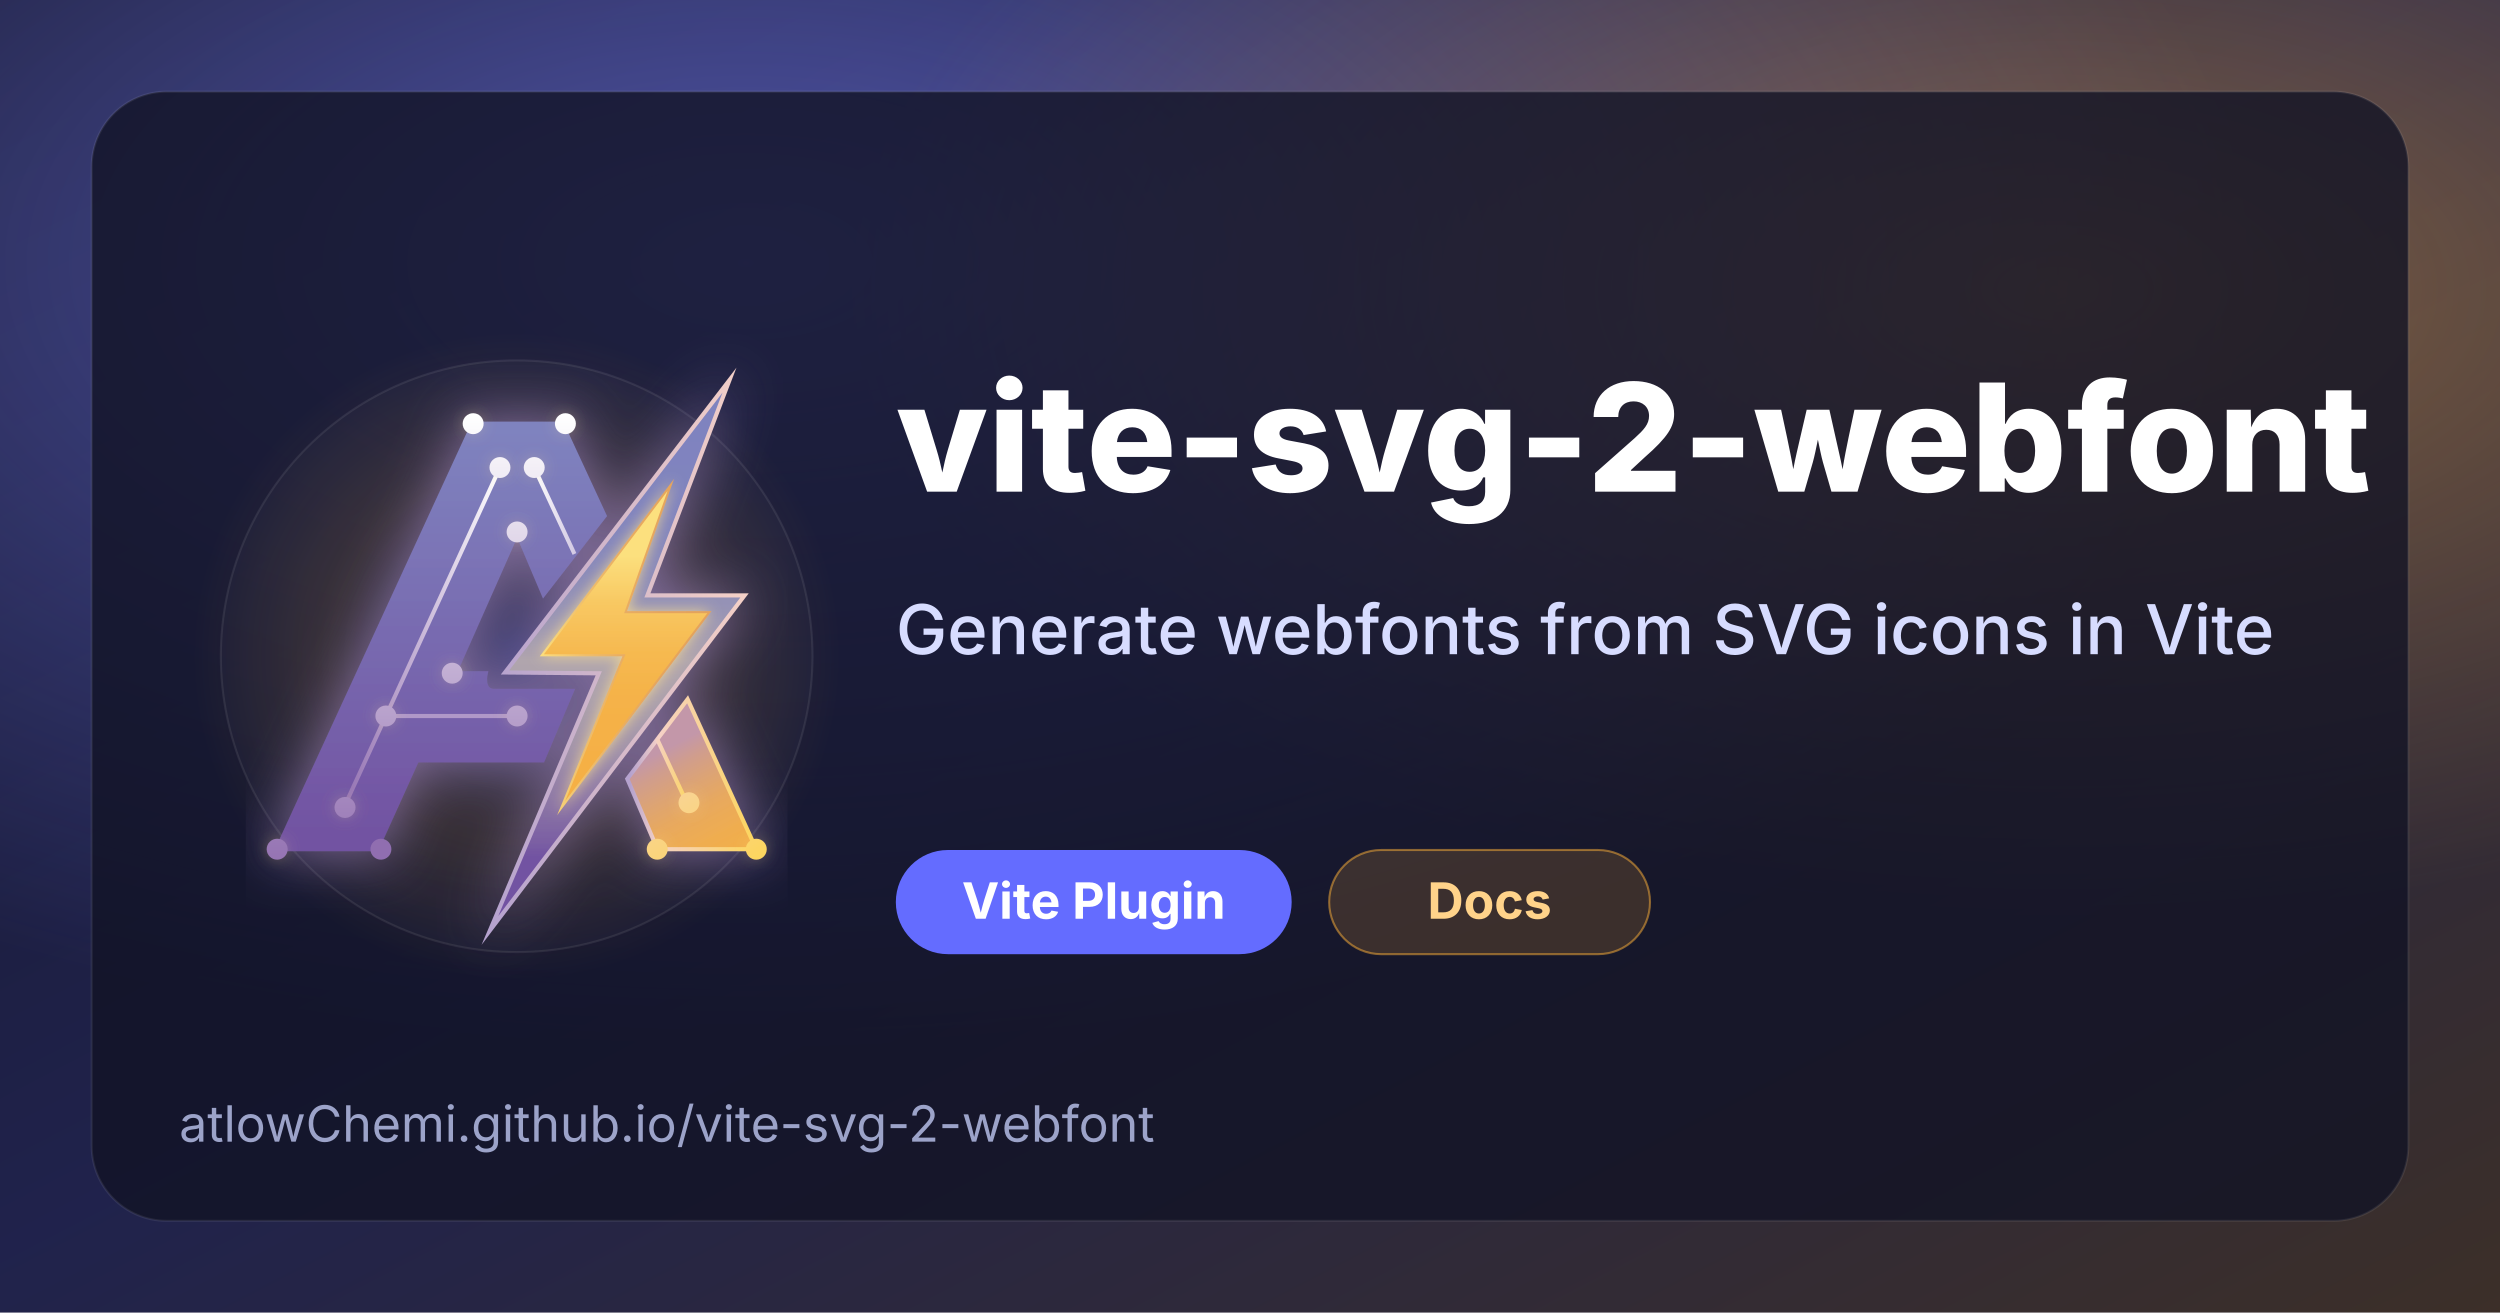
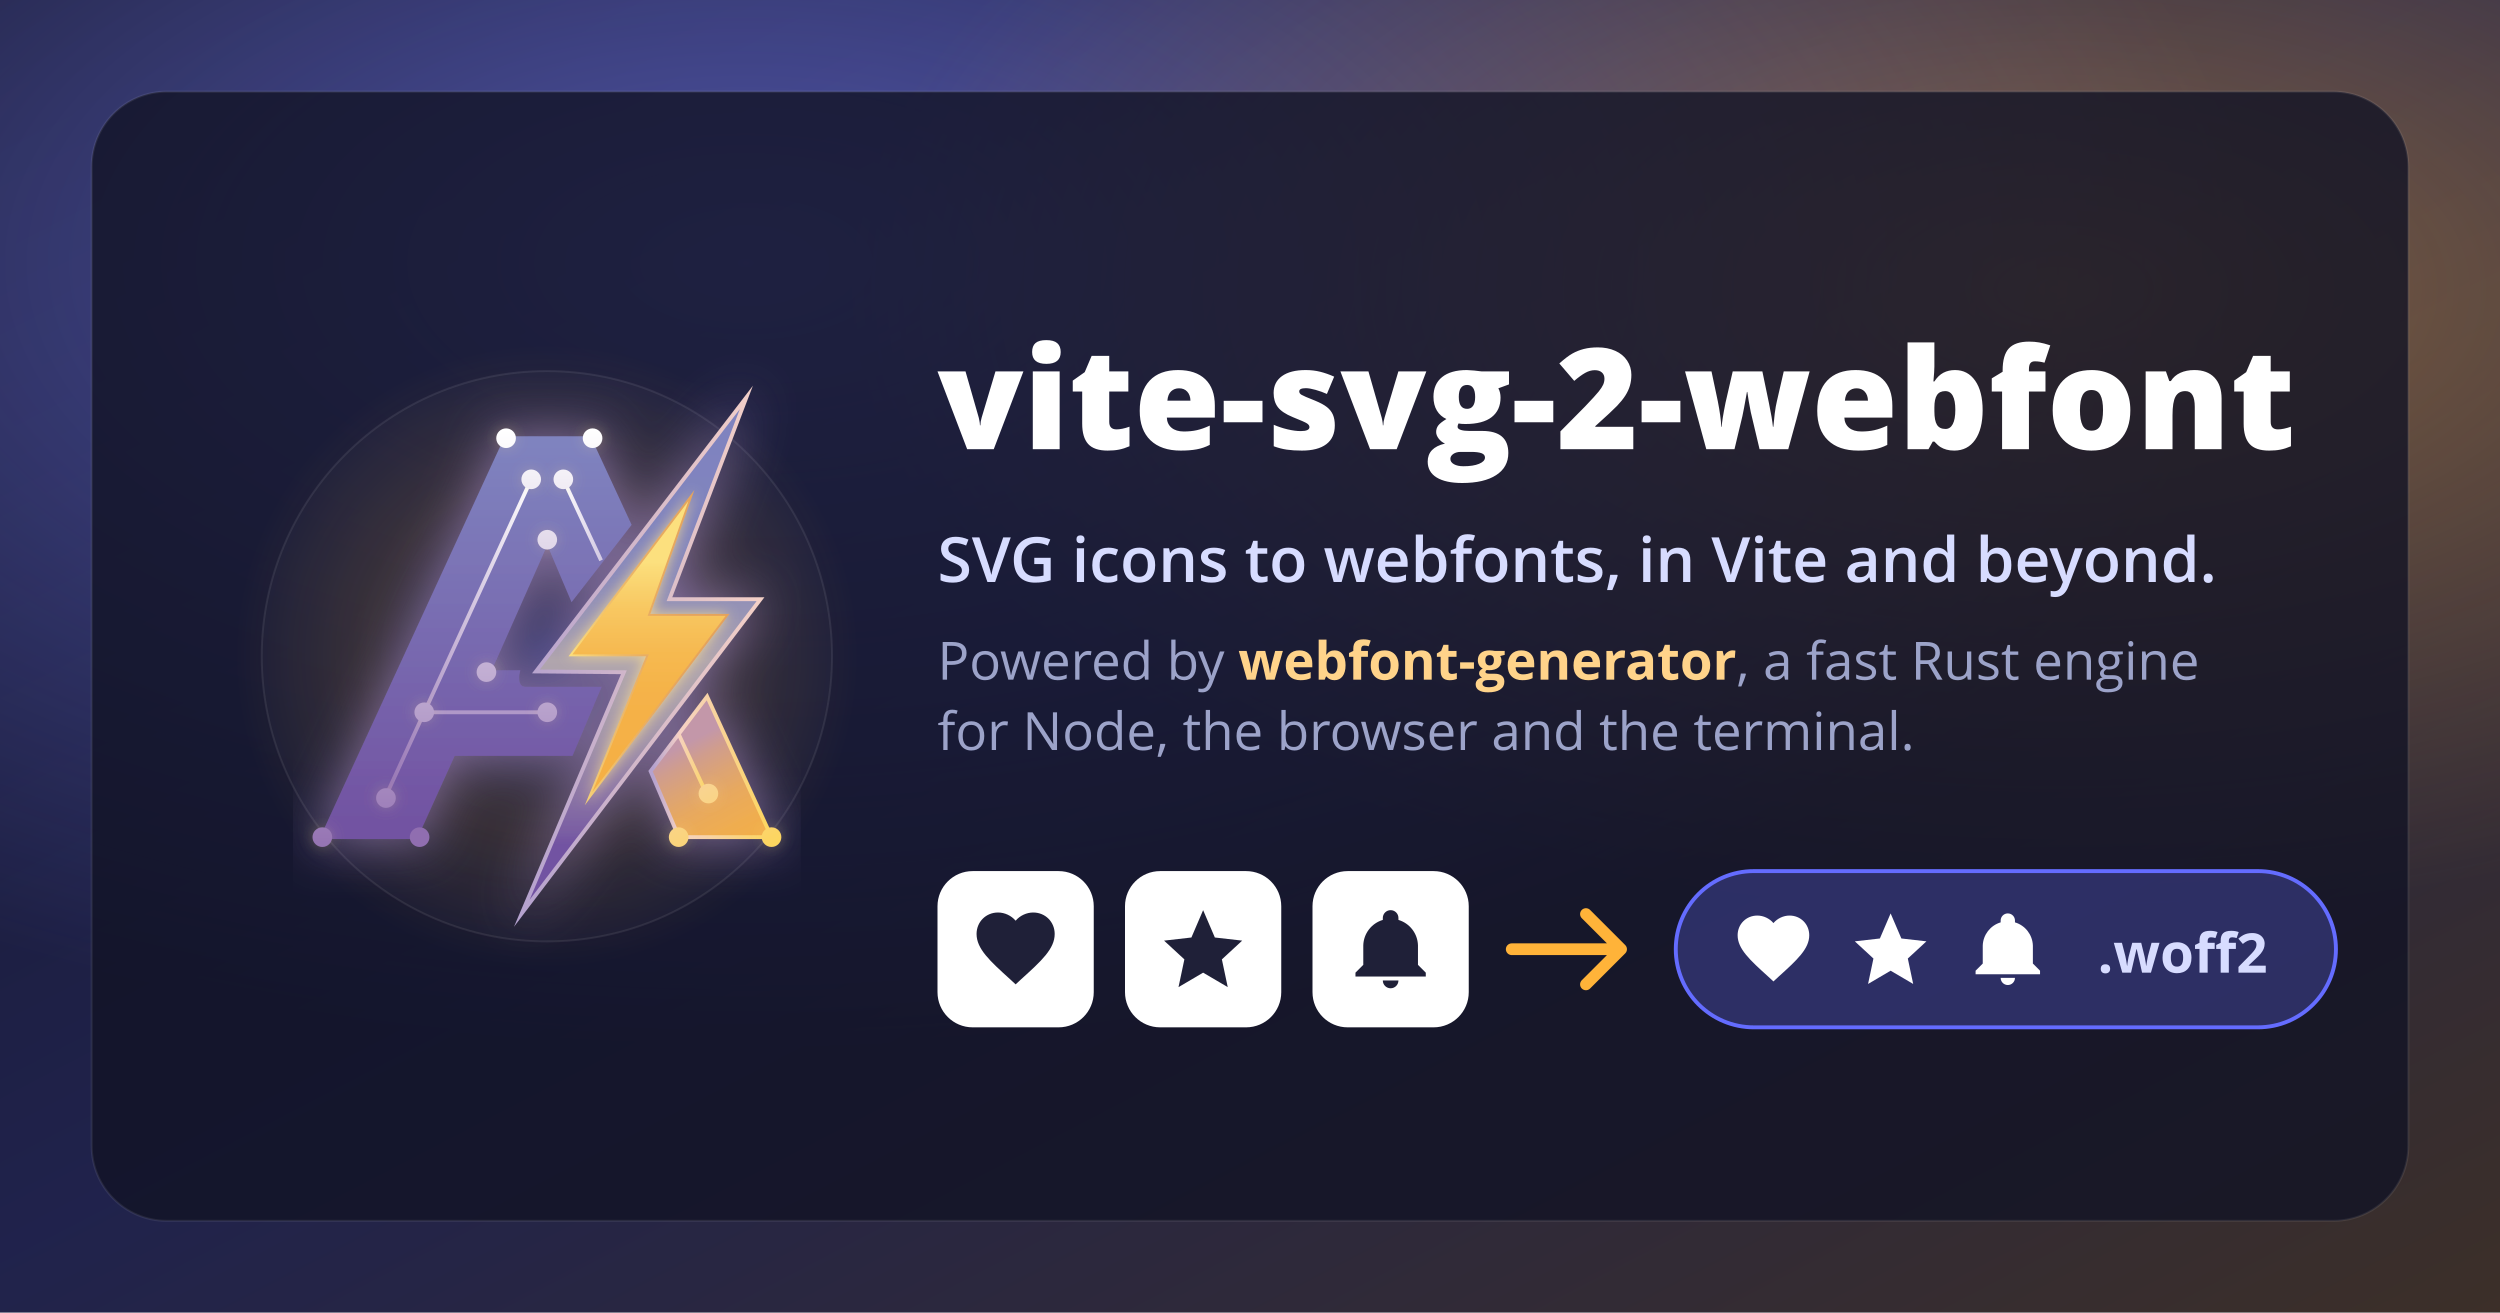
<svg xmlns="http://www.w3.org/2000/svg" aria-labelledby="title desc" viewBox="0 0 1200 630">
  <defs>
    <radialGradient id="b" cx="30%" cy="20%" r="60%">
      <stop offset="0%" stop-color="rgba(123, 130, 255, 0.55)" />
      <stop offset="100%" stop-color="rgba(123, 130, 255, 0)" />
    </radialGradient>
    <radialGradient id="c" cx="82%" cy="22%" r="48%">
      <stop offset="0%" stop-color="rgba(255, 179, 57, 0.42)" />
      <stop offset="100%" stop-color="rgba(255, 179, 57, 0)" />
    </radialGradient>
    <radialGradient id="d" cx="50%" cy="50%" r="50%">
      <stop offset="0%" stop-color="rgba(100, 108, 255, 0.24)" />
      <stop offset="58%" stop-color="rgba(255, 179, 57, 0.12)" />
      <stop offset="100%" stop-color="rgba(255, 179, 57, 0)" />
    </radialGradient>
    <linearGradient id="a" x1="0%" x2="100%" y1="0%" y2="100%">
      <stop offset="0%" stop-color="#1f2038" />
      <stop offset="48%" stop-color="#646cff" />
      <stop offset="100%" stop-color="#ffb339" />
    </linearGradient>
  </defs>
  <path fill="#111225" d="M0 0h1200v630H0z" />
  <path fill="url(#a)" d="M0 0h1200v630H0z" opacity=".18" />
  <path fill="url(#b)" d="M0 0h1200v630H0z" />
  <path fill="url(#c)" d="M0 0h1200v630H0z" />
  <rect width="1112" height="542" x="44" y="44" fill="rgba(17, 18, 37, 0.78)" stroke="rgba(255, 255, 255, 0.08)" rx="36" />
-   <circle cx="248" cy="315" r="155" fill="url(#d)" />
-   <circle cx="248" cy="315" r="142" fill="rgba(255, 255, 255, 0.02)" stroke="rgba(255, 255, 255, 0.08)" />
-   <svg width="260" height="320" x="118" y="155" aria-hidden="true" viewBox="0 0 784.08 835.57">
-     <defs>
-       <linearGradient id="e" x1="282.38" x2="282.38" y1="89.63" y2="670.33" gradientUnits="userSpaceOnUse">
-         <stop offset="0" stop-color="#7f83bf" />
-         <stop offset="1" stop-color="#7253a2" />
-       </linearGradient>
-       <linearGradient id="f" x1="281.79" x2="281.79" y1="700.09" y2="78.14" gradientUnits="userSpaceOnUse">
-         <stop offset="0" stop-color="#916eb0" />
-         <stop offset="1" stop-color="#fff" />
-       </linearGradient>
-       <linearGradient id="j" x1="730.22" x2="600.48" y1="804.26" y2="555.7" gradientUnits="userSpaceOnUse">
-         <stop offset="0" stop-color="#f5b045" />
-         <stop offset=".3" stop-color="#f3af47" />
-         <stop offset=".48" stop-color="#efad50" />
-         <stop offset=".64" stop-color="#e8a95e" />
-         <stop offset=".77" stop-color="#dda473" />
-         <stop offset=".9" stop-color="#d09d8d" />
-         <stop offset="1" stop-color="#c397a9" />
-       </linearGradient>
-       <linearGradient id="k" x1="548.72" x2="743.56" y1="587.16" y2="587.16" gradientUnits="userSpaceOnUse">
-         <stop offset=".04" stop-color="#b5a2ce" />
-         <stop offset=".25" stop-color="#f5d1c7" />
-         <stop offset="1" stop-color="#fdd657" />
-       </linearGradient>
-       <linearGradient id="l" x1="537.61" x2="537.61" y1="73.86" y2="708.1" gradientUnits="userSpaceOnUse">
-         <stop offset="0" stop-color="#7f83bf" />
-         <stop offset=".21" stop-color="#8184be" />
-         <stop offset=".34" stop-color="#8a8aba" />
-         <stop offset=".44" stop-color="#9894b5" />
-         <stop offset=".54" stop-color="#ada2ae" />
-         <stop offset=".55" stop-color="#b0a5ad" />
-         <stop offset=".64" stop-color="#aca0ac" />
-         <stop offset=".75" stop-color="#a293aa" />
-         <stop offset=".85" stop-color="#917ca7" />
-         <stop offset=".97" stop-color="#7a5ea3" />
-         <stop offset="1" stop-color="#7253a2" />
-       </linearGradient>
-       <linearGradient id="m" x1="341.22" x2="727.96" y1="417.79" y2="417.79" gradientUnits="userSpaceOnUse">
-         <stop offset=".04" stop-color="#b5a2ce" />
-         <stop offset="1" stop-color="#f5d1c7" />
-       </linearGradient>
-       <linearGradient id="n" x1="549.74" x2="549.74" y1="272.71" y2="570.2" gradientUnits="userSpaceOnUse">
-         <stop offset="0" stop-color="#fce07e" />
-         <stop offset=".03" stop-color="#fbdc79" />
-         <stop offset=".23" stop-color="#f8c862" />
-         <stop offset=".45" stop-color="#f6ba51" />
-         <stop offset=".69" stop-color="#f5b248" />
-         <stop offset="1" stop-color="#f5b045" />
-       </linearGradient>
-       <linearGradient id="p" x1="425.47" x2="674" y1="404.41" y2="404.41" gradientUnits="userSpaceOnUse">
-         <stop offset="0" stop-color="#fce07e" />
-         <stop offset=".06" stop-color="#f8d679" />
-         <stop offset=".26" stop-color="#efbf6c" />
-         <stop offset=".47" stop-color="#e9ae63" />
-         <stop offset=".7" stop-color="#e5a55d" />
-         <stop offset="1" stop-color="#e4a25c" />
-       </linearGradient>
-       <linearGradient id="h" x1="592.8" x2="644.18" y1="587.35" y2="587.35" gradientUnits="userSpaceOnUse">
-         <stop offset="0" stop-color="#f5d1c7" />
-         <stop offset="1" stop-color="#fdd657" />
-       </linearGradient>
-       <linearGradient id="q" x1="414.73" x2="478.44" y1="207.18" y2="207.18" gradientUnits="userSpaceOnUse">
-         <stop offset="0" stop-color="#fff" />
-         <stop offset="1" stop-color="#d1c7e2" />
-       </linearGradient>
-       <linearGradient id="r" x1="138.7" x2="367.86" y1="394.18" y2="394.18" gradientUnits="userSpaceOnUse" href="#e" />
-       <linearGradient id="s" x1="135.98" x2="370.59" y1="394.18" y2="394.18" gradientUnits="userSpaceOnUse" href="#f" />
-       <linearGradient id="g" x1="329.06" x2="329.06" y1="68.02" y2="737.26" gradientUnits="userSpaceOnUse">
-         <stop offset="0" stop-color="#fff" />
-         <stop offset="1" stop-color="#916eb0" />
-       </linearGradient>
-       <linearGradient id="u" x1="462.59" x2="462.59" y1="68.02" y2="737.26" gradientUnits="userSpaceOnUse" href="#g" />
-       <linearGradient id="w" x1="392.65" x2="392.65" y1="68.02" y2="737.26" gradientUnits="userSpaceOnUse" href="#g" />
-       <linearGradient id="y" x1="298.75" x2="298.75" y1="68.02" y2="737.26" gradientUnits="userSpaceOnUse" href="#g" />
-       <linearGradient id="A" x1="392.65" x2="392.65" y1="68.02" y2="737.26" gradientUnits="userSpaceOnUse" href="#g" />
-       <linearGradient id="C" x1="202.72" x2="202.72" y1="68.02" y2="737.26" gradientUnits="userSpaceOnUse" href="#g" />
-       <linearGradient id="E" x1="143.57" x2="143.57" y1="68.02" y2="737.26" gradientUnits="userSpaceOnUse" href="#g" />
-       <linearGradient id="G" x1="45.34" x2="45.34" y1="68.02" y2="737.26" gradientUnits="userSpaceOnUse" href="#g" />
-       <linearGradient id="I" x1="560.77" x2="713.49" y1="493.42" y2="751.59" gradientUnits="userSpaceOnUse" href="#h" />
-       <linearGradient id="K" x1="367.86" x2="367.86" y1="68.02" y2="737.26" gradientUnits="userSpaceOnUse" href="#g" />
-       <linearGradient id="M" x1="417.45" x2="417.45" y1="68.02" y2="737.26" gradientUnits="userSpaceOnUse" href="#g" />
-       <linearGradient id="O" x1="497.26" x2="649.99" y1="530.98" y2="789.16" gradientUnits="userSpaceOnUse" href="#h" />
-       <linearGradient id="Q" x1="603.47" x2="756.19" y1="468.16" y2="726.33" gradientUnits="userSpaceOnUse" href="#h" />
-       <filter id="i" width="1014.72" height="1075.92" x="-115.44" y="-120.23" filterUnits="userSpaceOnUse">
-         <feOffset />
-         <feGaussianBlur result="blur" stdDeviation="40" />
-         <feFlood flood-color="#9e84bd" flood-opacity=".75" />
-         <feComposite in2="blur" operator="in" />
-         <feComposite in="SourceGraphic" />
-       </filter>
-       <filter id="o" width="308.88" height="547.2" x="395.28" y="130.81" filterUnits="userSpaceOnUse">
-         <feOffset />
-         <feGaussianBlur result="blur-2" stdDeviation="10" />
-         <feFlood flood-color="#fee28f" flood-opacity=".75" />
-         <feComposite in2="blur-2" operator="in" />
-         <feComposite in="SourceGraphic" />
-       </filter>
-       <filter id="t" width="90.72" height="90.72" x="283.68" y="35.77" filterUnits="userSpaceOnUse">
-         <feOffset />
-         <feGaussianBlur result="blur-3" stdDeviation="10" />
-         <feFlood flood-color="#fee28f" flood-opacity=".22" />
-         <feComposite in2="blur-3" operator="in" />
-         <feComposite in="SourceGraphic" />
-       </filter>
-       <filter id="v" width="90.48" height="90.72" x="417.36" y="35.77" filterUnits="userSpaceOnUse">
-         <feOffset />
-         <feGaussianBlur result="blur-4" stdDeviation="10" />
-         <feFlood flood-color="#fee28f" flood-opacity=".22" />
-         <feComposite in2="blur-4" operator="in" />
-         <feComposite in="SourceGraphic" />
-       </filter>
-       <filter id="x" width="90.72" height="90.72" x="347.28" y="192.49" filterUnits="userSpaceOnUse">
-         <feOffset />
-         <feGaussianBlur result="blur-5" stdDeviation="10" />
-         <feFlood flood-color="#fee28f" flood-opacity=".22" />
-         <feComposite in2="blur-5" operator="in" />
-         <feComposite in="SourceGraphic" />
-       </filter>
-       <filter id="z" width="90.48" height="90.48" x="253.44" y="396.97" filterUnits="userSpaceOnUse">
-         <feOffset />
-         <feGaussianBlur result="blur-6" stdDeviation="10" />
-         <feFlood flood-color="#fee28f" flood-opacity=".22" />
-         <feComposite in2="blur-6" operator="in" />
-         <feComposite in="SourceGraphic" />
-       </filter>
-       <filter id="B" width="90.72" height="90.48" x="347.28" y="459.13" filterUnits="userSpaceOnUse">
-         <feOffset />
-         <feGaussianBlur result="blur-7" stdDeviation="10" />
-         <feFlood flood-color="#fee28f" flood-opacity=".22" />
-         <feComposite in2="blur-7" operator="in" />
-         <feComposite in="SourceGraphic" />
-       </filter>
-       <filter id="D" width="90.48" height="90.48" x="157.44" y="459.13" filterUnits="userSpaceOnUse">
-         <feOffset />
-         <feGaussianBlur result="blur-8" stdDeviation="10" />
-         <feFlood flood-color="#fee28f" flood-opacity=".22" />
-         <feComposite in2="blur-8" operator="in" />
-         <feComposite in="SourceGraphic" />
-       </filter>
-       <filter id="F" width="90.48" height="90.48" x="98.4" y="591.37" filterUnits="userSpaceOnUse">
-         <feOffset />
-         <feGaussianBlur result="blur-9" stdDeviation="10" />
-         <feFlood flood-color="#fee28f" flood-opacity=".22" />
-         <feComposite in2="blur-9" operator="in" />
-         <feComposite in="SourceGraphic" />
-       </filter>
-       <filter id="H" width="90.72" height="90.48" x="0" y="651.85" filterUnits="userSpaceOnUse">
-         <feOffset />
-         <feGaussianBlur result="blur-10" stdDeviation="10" />
-         <feFlood flood-color="#fee28f" flood-opacity=".22" />
-         <feComposite in2="blur-10" operator="in" />
-         <feComposite in="SourceGraphic" />
-       </filter>
-       <filter id="J" width="90.48" height="90.48" x="596.16" y="584.65" filterUnits="userSpaceOnUse">
-         <feOffset />
-         <feGaussianBlur result="blur-11" stdDeviation="10" />
-         <feFlood flood-color="#fee28f" flood-opacity=".22" />
-         <feComposite in2="blur-11" operator="in" />
-         <feComposite in="SourceGraphic" />
-       </filter>
-       <filter id="L" width="90.48" height="90.48" x="322.56" y="99.37" filterUnits="userSpaceOnUse">
-         <feOffset />
-         <feGaussianBlur result="blur-12" stdDeviation="10" />
-         <feFlood flood-color="#fee28f" flood-opacity=".22" />
-         <feComposite in2="blur-12" operator="in" />
-         <feComposite in="SourceGraphic" />
-       </filter>
-       <filter id="N" width="90.48" height="90.48" x="372.24" y="99.37" filterUnits="userSpaceOnUse">
-         <feOffset />
-         <feGaussianBlur result="blur-13" stdDeviation="10" />
-         <feFlood flood-color="#fee28f" flood-opacity=".22" />
-         <feComposite in2="blur-13" operator="in" />
-         <feComposite in="SourceGraphic" />
-       </filter>
-       <filter id="P" width="90.48" height="90.48" x="550.32" y="651.85" filterUnits="userSpaceOnUse">
-         <feOffset />
-         <feGaussianBlur result="blur-14" stdDeviation="10" />
-         <feFlood flood-color="#fee28f" flood-opacity=".22" />
-         <feComposite in2="blur-14" operator="in" />
-         <feComposite in="SourceGraphic" />
-       </filter>
-       <filter id="R" width="90.48" height="90.48" x="693.6" y="651.85" filterUnits="userSpaceOnUse">
-         <feOffset />
-         <feGaussianBlur result="blur-15" stdDeviation="10" />
-         <feFlood flood-color="#fee28f" flood-opacity=".22" />
-         <feComposite in2="blur-15" operator="in" />
-         <feComposite in="SourceGraphic" />
-       </filter>
-     </defs>
-     <g style="filter:url(#i)">
-       <path d="M189.63 697.09H45.34L329.06 81.14h128.52l61.84 133.37-88.51 113.97-38.11-89.72-90.41 203.7h44.86s-6.06 25.46 12.12 25.46h112.76l-42.44 100.64H247.82z" style="stroke-miterlimit:10;stroke-width:6px;fill:url(#e);stroke:url(#e)" />
-       <path d="m595.81 697.09-43.65-101.85 87.3-115.19 99.43 217.04z" style="stroke-miterlimit:10;stroke-width:6px;fill:url(#j);stroke:url(#k)" />
-       <path d="m353.31 814.7 368.6-485H581.26L700.09 18.09 375.14 441.25l135.8 1.21z" style="fill:url(#l);stroke:url(#m);stroke-miterlimit:10;stroke-width:6px" />
-       <path d="M615.21 169.65 428.49 416.39h118.82l-90.93 221.28 214.61-283.72H549.74z" style="stroke-miterlimit:10;fill:url(#n);filter:url(#o);stroke:url(#p);stroke-width:3px" />
-       <path d="m595.52 538.03 45.94 98.64" style="stroke-miterlimit:10;stroke-width:6px;fill:none;stroke:url(#h)" />
-       <path d="m417.45 144.61 58.27 125.13" style="stroke-miterlimit:10;stroke-width:6px;fill:none;stroke:url(#q)" />
-       <path d="M367.86 144.61 138.7 643.74" style="stroke-miterlimit:10;stroke-width:6px;fill:url(#r);stroke:url(#s)" />
-       <path d="M392.8 504.3H202.72" style="stroke-miterlimit:10;stroke-width:6px;stroke:#b098c8;fill:none" />
-       <circle cx="329.06" cy="81.14" r="15.16" style="fill:url(#g);filter:url(#t)" />
-       <circle cx="462.59" cy="81.14" r="15.16" style="fill:url(#u);filter:url(#v)" />
-       <circle cx="392.65" cy="237.85" r="15.16" style="fill:url(#w);filter:url(#x)" />
-       <circle cx="298.75" cy="442.28" r="15.16" style="fill:url(#y);filter:url(#z)" />
-       <circle cx="392.65" cy="504.3" r="15.16" style="fill:url(#A);filter:url(#B)" />
-       <circle cx="202.72" cy="504.3" r="15.16" style="fill:url(#C);filter:url(#D)" />
-       <circle cx="143.57" cy="636.67" r="15.16" style="fill:url(#E);filter:url(#F)" />
-       <circle cx="45.34" cy="697.09" r="15.16" style="fill:url(#G);filter:url(#H)" />
-       <circle cx="195.53" cy="697.09" r="15.16" style="fill:#906eb0" />
-       <circle cx="641.46" cy="629.83" r="15.16" style="fill:url(#I);filter:url(#J)" />
-       <circle cx="367.86" cy="144.61" r="15.16" style="fill:url(#K);filter:url(#L)" />
-       <circle cx="417.45" cy="144.61" r="15.16" style="fill:url(#M);filter:url(#N)" />
-       <circle cx="595.52" cy="697.09" r="15.16" style="fill:url(#O);filter:url(#P)" />
-       <circle cx="738.89" cy="697.09" r="15.16" style="fill:url(#Q);filter:url(#R)" />
-     </g>
-   </svg>
-   <text x="430" y="236" fill="#fff" font-family="Inter, Segoe UI, Arial, sans-serif" font-size="72" font-weight="800">vite-svg-2-webfont</text>
-   <text x="430" y="314" fill="#d7dcff" font-family="Inter, Segoe UI, Arial, sans-serif" font-size="33" font-weight="500">Generate webfonts from SVG icons in Vite</text>
-   <rect width="190" height="50" x="430" y="408" fill="#646cff" rx="25" />
-   <text x="525" y="441" fill="#fff" font-family="Inter, Segoe UI, Arial, sans-serif" font-size="24" font-weight="700" text-anchor="middle">Vite Plugin</text>
-   <rect width="154" height="50" x="638" y="408" fill="rgba(255, 179, 57, 0.16)" stroke="rgba(255, 179, 57, 0.5)" rx="25" />
-   <text x="715" y="441" fill="#ffd38a" font-family="Inter, Segoe UI, Arial, sans-serif" font-size="24" font-weight="700" text-anchor="middle">Docs</text>
-   <text x="86" y="548" fill="#9ca3c9" font-family="Inter, Segoe UI, Arial, sans-serif" font-size="24">atlowChemi.github.io/vite-svg-2-webfont</text>
+   <g transform="translate(0 15) scale(0.9375)">
+     <circle cx="280" cy="320" r="160" fill="url(#d)" />
+     <circle cx="280" cy="320" r="146" fill="rgba(255, 255, 255, 0.02)" stroke="rgba(255, 255, 255, 0.08)" />
+     <svg width="260" height="320" x="150" y="160" aria-hidden="true" viewBox="0 0 784.08 835.57">
+       <defs>
+         <linearGradient id="e" x1="282.38" x2="282.38" y1="89.63" y2="670.33" gradientUnits="userSpaceOnUse">
+           <stop offset="0" stop-color="#7f83bf" />
+           <stop offset="1" stop-color="#7253a2" />
+         </linearGradient>
+         <linearGradient id="f" x1="281.79" x2="281.79" y1="700.09" y2="78.14" gradientUnits="userSpaceOnUse">
+           <stop offset="0" stop-color="#916eb0" />
+           <stop offset="1" stop-color="#fff" />
+         </linearGradient>
+         <linearGradient id="j" x1="730.22" x2="600.48" y1="804.26" y2="555.7" gradientUnits="userSpaceOnUse">
+           <stop offset="0" stop-color="#f5b045" />
+           <stop offset=".3" stop-color="#f3af47" />
+           <stop offset=".48" stop-color="#efad50" />
+           <stop offset=".64" stop-color="#e8a95e" />
+           <stop offset=".77" stop-color="#dda473" />
+           <stop offset=".9" stop-color="#d09d8d" />
+           <stop offset="1" stop-color="#c397a9" />
+         </linearGradient>
+         <linearGradient id="k" x1="548.72" x2="743.56" y1="587.16" y2="587.16" gradientUnits="userSpaceOnUse">
+           <stop offset=".04" stop-color="#b5a2ce" />
+           <stop offset=".25" stop-color="#f5d1c7" />
+           <stop offset="1" stop-color="#fdd657" />
+         </linearGradient>
+         <linearGradient id="l" x1="537.61" x2="537.61" y1="73.86" y2="708.1" gradientUnits="userSpaceOnUse">
+           <stop offset="0" stop-color="#7f83bf" />
+           <stop offset=".21" stop-color="#8184be" />
+           <stop offset=".34" stop-color="#8a8aba" />
+           <stop offset=".44" stop-color="#9894b5" />
+           <stop offset=".54" stop-color="#ada2ae" />
+           <stop offset=".55" stop-color="#b0a5ad" />
+           <stop offset=".64" stop-color="#aca0ac" />
+           <stop offset=".75" stop-color="#a293aa" />
+           <stop offset=".85" stop-color="#917ca7" />
+           <stop offset=".97" stop-color="#7a5ea3" />
+           <stop offset="1" stop-color="#7253a2" />
+         </linearGradient>
+         <linearGradient id="m" x1="341.22" x2="727.96" y1="417.79" y2="417.79" gradientUnits="userSpaceOnUse">
+           <stop offset=".04" stop-color="#b5a2ce" />
+           <stop offset="1" stop-color="#f5d1c7" />
+         </linearGradient>
+         <linearGradient id="n" x1="549.74" x2="549.74" y1="272.71" y2="570.2" gradientUnits="userSpaceOnUse">
+           <stop offset="0" stop-color="#fce07e" />
+           <stop offset=".03" stop-color="#fbdc79" />
+           <stop offset=".23" stop-color="#f8c862" />
+           <stop offset=".45" stop-color="#f6ba51" />
+           <stop offset=".69" stop-color="#f5b248" />
+           <stop offset="1" stop-color="#f5b045" />
+         </linearGradient>
+         <linearGradient id="p" x1="425.47" x2="674" y1="404.41" y2="404.41" gradientUnits="userSpaceOnUse">
+           <stop offset="0" stop-color="#fce07e" />
+           <stop offset=".06" stop-color="#f8d679" />
+           <stop offset=".26" stop-color="#efbf6c" />
+           <stop offset=".47" stop-color="#e9ae63" />
+           <stop offset=".7" stop-color="#e5a55d" />
+           <stop offset="1" stop-color="#e4a25c" />
+         </linearGradient>
+         <linearGradient id="h" x1="592.8" x2="644.18" y1="587.35" y2="587.35" gradientUnits="userSpaceOnUse">
+           <stop offset="0" stop-color="#f5d1c7" />
+           <stop offset="1" stop-color="#fdd657" />
+         </linearGradient>
+         <linearGradient id="q" x1="414.73" x2="478.44" y1="207.18" y2="207.18" gradientUnits="userSpaceOnUse">
+           <stop offset="0" stop-color="#fff" />
+           <stop offset="1" stop-color="#d1c7e2" />
+         </linearGradient>
+         <linearGradient id="r" x1="138.7" x2="367.86" y1="394.18" y2="394.18" gradientUnits="userSpaceOnUse" href="#e" />
+         <linearGradient id="s" x1="135.98" x2="370.59" y1="394.18" y2="394.18" gradientUnits="userSpaceOnUse" href="#f" />
+         <linearGradient id="g" x1="329.06" x2="329.06" y1="68.02" y2="737.26" gradientUnits="userSpaceOnUse">
+           <stop offset="0" stop-color="#fff" />
+           <stop offset="1" stop-color="#916eb0" />
+         </linearGradient>
+         <linearGradient id="u" x1="462.59" x2="462.59" y1="68.02" y2="737.26" gradientUnits="userSpaceOnUse" href="#g" />
+         <linearGradient id="w" x1="392.65" x2="392.65" y1="68.02" y2="737.26" gradientUnits="userSpaceOnUse" href="#g" />
+         <linearGradient id="y" x1="298.75" x2="298.75" y1="68.02" y2="737.26" gradientUnits="userSpaceOnUse" href="#g" />
+         <linearGradient id="A" x1="392.65" x2="392.65" y1="68.02" y2="737.26" gradientUnits="userSpaceOnUse" href="#g" />
+         <linearGradient id="C" x1="202.72" x2="202.72" y1="68.02" y2="737.26" gradientUnits="userSpaceOnUse" href="#g" />
+         <linearGradient id="E" x1="143.57" x2="143.57" y1="68.02" y2="737.26" gradientUnits="userSpaceOnUse" href="#g" />
+         <linearGradient id="G" x1="45.34" x2="45.34" y1="68.02" y2="737.26" gradientUnits="userSpaceOnUse" href="#g" />
+         <linearGradient id="I" x1="560.77" x2="713.49" y1="493.42" y2="751.59" gradientUnits="userSpaceOnUse" href="#h" />
+         <linearGradient id="K" x1="367.86" x2="367.86" y1="68.02" y2="737.26" gradientUnits="userSpaceOnUse" href="#g" />
+         <linearGradient id="M" x1="417.45" x2="417.45" y1="68.02" y2="737.26" gradientUnits="userSpaceOnUse" href="#g" />
+         <linearGradient id="O" x1="497.26" x2="649.99" y1="530.98" y2="789.16" gradientUnits="userSpaceOnUse" href="#h" />
+         <linearGradient id="Q" x1="603.47" x2="756.19" y1="468.16" y2="726.33" gradientUnits="userSpaceOnUse" href="#h" />
+         <filter id="i" width="1014.72" height="1075.92" x="-115.44" y="-120.23" filterUnits="userSpaceOnUse">
+           <feOffset />
+           <feGaussianBlur result="blur" stdDeviation="40" />
+           <feFlood flood-color="#9e84bd" flood-opacity=".75" />
+           <feComposite in2="blur" operator="in" />
+           <feComposite in="SourceGraphic" />
+         </filter>
+         <filter id="o" width="308.88" height="547.2" x="395.28" y="130.81" filterUnits="userSpaceOnUse">
+           <feOffset />
+           <feGaussianBlur result="blur-2" stdDeviation="10" />
+           <feFlood flood-color="#fee28f" flood-opacity=".75" />
+           <feComposite in2="blur-2" operator="in" />
+           <feComposite in="SourceGraphic" />
+         </filter>
+         <filter id="t" width="90.72" height="90.72" x="283.68" y="35.77" filterUnits="userSpaceOnUse">
+           <feOffset />
+           <feGaussianBlur result="blur-3" stdDeviation="10" />
+           <feFlood flood-color="#fee28f" flood-opacity=".22" />
+           <feComposite in2="blur-3" operator="in" />
+           <feComposite in="SourceGraphic" />
+         </filter>
+         <filter id="v" width="90.48" height="90.72" x="417.36" y="35.77" filterUnits="userSpaceOnUse">
+           <feOffset />
+           <feGaussianBlur result="blur-4" stdDeviation="10" />
+           <feFlood flood-color="#fee28f" flood-opacity=".22" />
+           <feComposite in2="blur-4" operator="in" />
+           <feComposite in="SourceGraphic" />
+         </filter>
+         <filter id="x" width="90.72" height="90.72" x="347.28" y="192.49" filterUnits="userSpaceOnUse">
+           <feOffset />
+           <feGaussianBlur result="blur-5" stdDeviation="10" />
+           <feFlood flood-color="#fee28f" flood-opacity=".22" />
+           <feComposite in2="blur-5" operator="in" />
+           <feComposite in="SourceGraphic" />
+         </filter>
+         <filter id="z" width="90.48" height="90.48" x="253.44" y="396.97" filterUnits="userSpaceOnUse">
+           <feOffset />
+           <feGaussianBlur result="blur-6" stdDeviation="10" />
+           <feFlood flood-color="#fee28f" flood-opacity=".22" />
+           <feComposite in2="blur-6" operator="in" />
+           <feComposite in="SourceGraphic" />
+         </filter>
+         <filter id="B" width="90.72" height="90.48" x="347.28" y="459.13" filterUnits="userSpaceOnUse">
+           <feOffset />
+           <feGaussianBlur result="blur-7" stdDeviation="10" />
+           <feFlood flood-color="#fee28f" flood-opacity=".22" />
+           <feComposite in2="blur-7" operator="in" />
+           <feComposite in="SourceGraphic" />
+         </filter>
+         <filter id="D" width="90.48" height="90.48" x="157.44" y="459.13" filterUnits="userSpaceOnUse">
+           <feOffset />
+           <feGaussianBlur result="blur-8" stdDeviation="10" />
+           <feFlood flood-color="#fee28f" flood-opacity=".22" />
+           <feComposite in2="blur-8" operator="in" />
+           <feComposite in="SourceGraphic" />
+         </filter>
+         <filter id="F" width="90.48" height="90.48" x="98.4" y="591.37" filterUnits="userSpaceOnUse">
+           <feOffset />
+           <feGaussianBlur result="blur-9" stdDeviation="10" />
+           <feFlood flood-color="#fee28f" flood-opacity=".22" />
+           <feComposite in2="blur-9" operator="in" />
+           <feComposite in="SourceGraphic" />
+         </filter>
+         <filter id="H" width="90.72" height="90.48" x="0" y="651.85" filterUnits="userSpaceOnUse">
+           <feOffset />
+           <feGaussianBlur result="blur-10" stdDeviation="10" />
+           <feFlood flood-color="#fee28f" flood-opacity=".22" />
+           <feComposite in2="blur-10" operator="in" />
+           <feComposite in="SourceGraphic" />
+         </filter>
+         <filter id="J" width="90.48" height="90.48" x="596.16" y="584.65" filterUnits="userSpaceOnUse">
+           <feOffset />
+           <feGaussianBlur result="blur-11" stdDeviation="10" />
+           <feFlood flood-color="#fee28f" flood-opacity=".22" />
+           <feComposite in2="blur-11" operator="in" />
+           <feComposite in="SourceGraphic" />
+         </filter>
+         <filter id="L" width="90.48" height="90.48" x="322.56" y="99.37" filterUnits="userSpaceOnUse">
+           <feOffset />
+           <feGaussianBlur result="blur-12" stdDeviation="10" />
+           <feFlood flood-color="#fee28f" flood-opacity=".22" />
+           <feComposite in2="blur-12" operator="in" />
+           <feComposite in="SourceGraphic" />
+         </filter>
+         <filter id="N" width="90.48" height="90.48" x="372.24" y="99.37" filterUnits="userSpaceOnUse">
+           <feOffset />
+           <feGaussianBlur result="blur-13" stdDeviation="10" />
+           <feFlood flood-color="#fee28f" flood-opacity=".22" />
+           <feComposite in2="blur-13" operator="in" />
+           <feComposite in="SourceGraphic" />
+         </filter>
+         <filter id="P" width="90.48" height="90.48" x="550.32" y="651.85" filterUnits="userSpaceOnUse">
+           <feOffset />
+           <feGaussianBlur result="blur-14" stdDeviation="10" />
+           <feFlood flood-color="#fee28f" flood-opacity=".22" />
+           <feComposite in2="blur-14" operator="in" />
+           <feComposite in="SourceGraphic" />
+         </filter>
+         <filter id="R" width="90.48" height="90.48" x="693.6" y="651.85" filterUnits="userSpaceOnUse">
+           <feOffset />
+           <feGaussianBlur result="blur-15" stdDeviation="10" />
+           <feFlood flood-color="#fee28f" flood-opacity=".22" />
+           <feComposite in2="blur-15" operator="in" />
+           <feComposite in="SourceGraphic" />
+         </filter>
+       </defs>
+       <g style="filter:url(#i)">
+         <path d="M189.63 697.09H45.34L329.06 81.14h128.52l61.84 133.37-88.51 113.97-38.11-89.72-90.41 203.7h44.86s-6.06 25.46 12.12 25.46h112.76l-42.44 100.64H247.82z" style="stroke-miterlimit:10;stroke-width:6px;fill:url(#e);stroke:url(#e)" />
+         <path d="m595.81 697.09-43.65-101.85 87.3-115.19 99.43 217.04z" style="stroke-miterlimit:10;stroke-width:6px;fill:url(#j);stroke:url(#k)" />
+         <path d="m353.31 814.7 368.6-485H581.26L700.09 18.09 375.14 441.25l135.8 1.21z" style="fill:url(#l);stroke:url(#m);stroke-miterlimit:10;stroke-width:6px" />
+         <path d="M615.21 169.65 428.49 416.39h118.82l-90.93 221.28 214.61-283.72H549.74z" style="stroke-miterlimit:10;fill:url(#n);filter:url(#o);stroke:url(#p);stroke-width:3px" />
+         <path d="m595.52 538.03 45.94 98.64" style="stroke-miterlimit:10;stroke-width:6px;fill:none;stroke:url(#h)" />
+         <path d="m417.45 144.61 58.27 125.13" style="stroke-miterlimit:10;stroke-width:6px;fill:none;stroke:url(#q)" />
+         <path d="M367.86 144.61 138.7 643.74" style="stroke-miterlimit:10;stroke-width:6px;fill:url(#r);stroke:url(#s)" />
+         <path d="M392.8 504.3H202.72" style="stroke-miterlimit:10;stroke-width:6px;stroke:#b098c8;fill:none" />
+         <circle cx="329.06" cy="81.14" r="15.16" style="fill:url(#g);filter:url(#t)" />
+         <circle cx="462.59" cy="81.14" r="15.16" style="fill:url(#u);filter:url(#v)" />
+         <circle cx="392.65" cy="237.85" r="15.16" style="fill:url(#w);filter:url(#x)" />
+         <circle cx="298.75" cy="442.28" r="15.16" style="fill:url(#y);filter:url(#z)" />
+         <circle cx="392.65" cy="504.3" r="15.16" style="fill:url(#A);filter:url(#B)" />
+         <circle cx="202.72" cy="504.3" r="15.16" style="fill:url(#C);filter:url(#D)" />
+         <circle cx="143.57" cy="636.67" r="15.16" style="fill:url(#E);filter:url(#F)" />
+         <circle cx="45.34" cy="697.09" r="15.16" style="fill:url(#G);filter:url(#H)" />
+         <circle cx="195.53" cy="697.09" r="15.16" style="fill:#906eb0" />
+         <circle cx="641.46" cy="629.83" r="15.16" style="fill:url(#I);filter:url(#J)" />
+         <circle cx="367.86" cy="144.61" r="15.16" style="fill:url(#K);filter:url(#L)" />
+         <circle cx="417.45" cy="144.61" r="15.16" style="fill:url(#M);filter:url(#N)" />
+         <circle cx="595.52" cy="697.09" r="15.16" style="fill:url(#O);filter:url(#P)" />
+         <circle cx="738.89" cy="697.09" r="15.16" style="fill:url(#Q);filter:url(#R)" />
+       </g>
+     </svg>
+     <text x="480" y="214" fill="#fff" font-family="Open Sans, sans-serif" font-size="72" font-weight="800">vite-svg-2-webfont</text>
+     <text x="480" y="282" fill="#d7dcff" font-family="Open Sans, sans-serif" font-size="32" font-weight="600">SVG icons to webfonts, in Vite and beyond.</text>
+     <text x="480" y="332" fill="#9ca3c9" font-family="Open Sans, sans-serif" font-size="27" font-weight="500">Powered by <tspan fill="#ffd38a" font-weight="700">webfont-generator</tspan>, a fast Rust engine</text>
+     <text x="480" y="368" fill="#9ca3c9" font-family="Open Sans, sans-serif" font-size="27" font-weight="500">for Node, the browser and the terminal.</text>
+     <rect width="80" height="80" x="480" y="430" fill="#fff" rx="18" />
+     <svg width="48" height="48" x="496" y="446" viewBox="0 0 24 24" fill="#1f2038">
+       <path d="M12 21 10.6 19.7C5.4 15 2 11.9 2 8.1 2 5 4.4 2.6 7.5 2.6c1.7 0 3.4.8 4.5 2.1 1.1-1.3 2.8-2.1 4.5-2.1 3.1 0 5.5 2.4 5.5 5.5 0 3.8-3.4 6.9-8.6 11.6Z" />
+     </svg>
+     <rect width="80" height="80" x="576" y="430" fill="#fff" rx="18" />
+     <svg width="48" height="48" x="592" y="446" viewBox="0 0 24 24" fill="#1f2038">
+       <path d="M12 2 15 9l7 .8-5.2 4.8 1.5 7.1L12 18l-6.3 3.7 1.5-7.1L2 9.8 9 9Z" />
+     </svg>
+     <rect width="80" height="80" x="672" y="430" fill="#fff" rx="18" />
+     <svg width="48" height="48" x="688" y="446" viewBox="0 0 24 24" fill="#1f2038">
+       <path d="M12 2a2 2 0 0 1 2 2v.5A7 7 0 0 1 19 11v5l2 2v1H3v-1l2-2v-5a7 7 0 0 1 5-6.5V4a2 2 0 0 1 2-2Zm-2 18h4a2 2 0 0 1-4 0Z" />
+     </svg>
+     <path fill="none" stroke="#ffb339" stroke-linecap="round" stroke-linejoin="round" stroke-width="6" d="M774 470h56m-18-18 18 18-18 18" />
+     <rect width="338" height="80" x="858" y="430" fill="rgba(100, 108, 255, 0.28)" stroke="#646cff" stroke-width="2" rx="40" />
+     <svg width="44" height="44" x="886" y="448" viewBox="0 0 24 24" fill="#fff">
+       <path d="M12 21 10.6 19.7C5.4 15 2 11.9 2 8.1 2 5 4.4 2.6 7.5 2.6c1.7 0 3.4.8 4.5 2.1 1.1-1.3 2.8-2.1 4.5-2.1 3.1 0 5.5 2.4 5.5 5.5 0 3.8-3.4 6.9-8.6 11.6Z" />
+     </svg>
+     <svg width="44" height="44" x="946" y="448" viewBox="0 0 24 24" fill="#fff">
+       <path d="M12 2 15 9l7 .8-5.2 4.8 1.5 7.1L12 18l-6.3 3.7 1.5-7.1L2 9.8 9 9Z" />
+     </svg>
+     <svg width="44" height="44" x="1006" y="448" viewBox="0 0 24 24" fill="#fff">
+       <path d="M12 2a2 2 0 0 1 2 2v.5A7 7 0 0 1 19 11v5l2 2v1H3v-1l2-2v-5a7 7 0 0 1 5-6.5V4a2 2 0 0 1 2-2Zm-2 18h4a2 2 0 0 1-4 0Z" />
+     </svg>
+     <text x="1074" y="482" fill="#d7dcff" font-family="Open Sans, sans-serif" font-size="28" font-weight="700">.woff2</text>
+   </g>
</svg>
